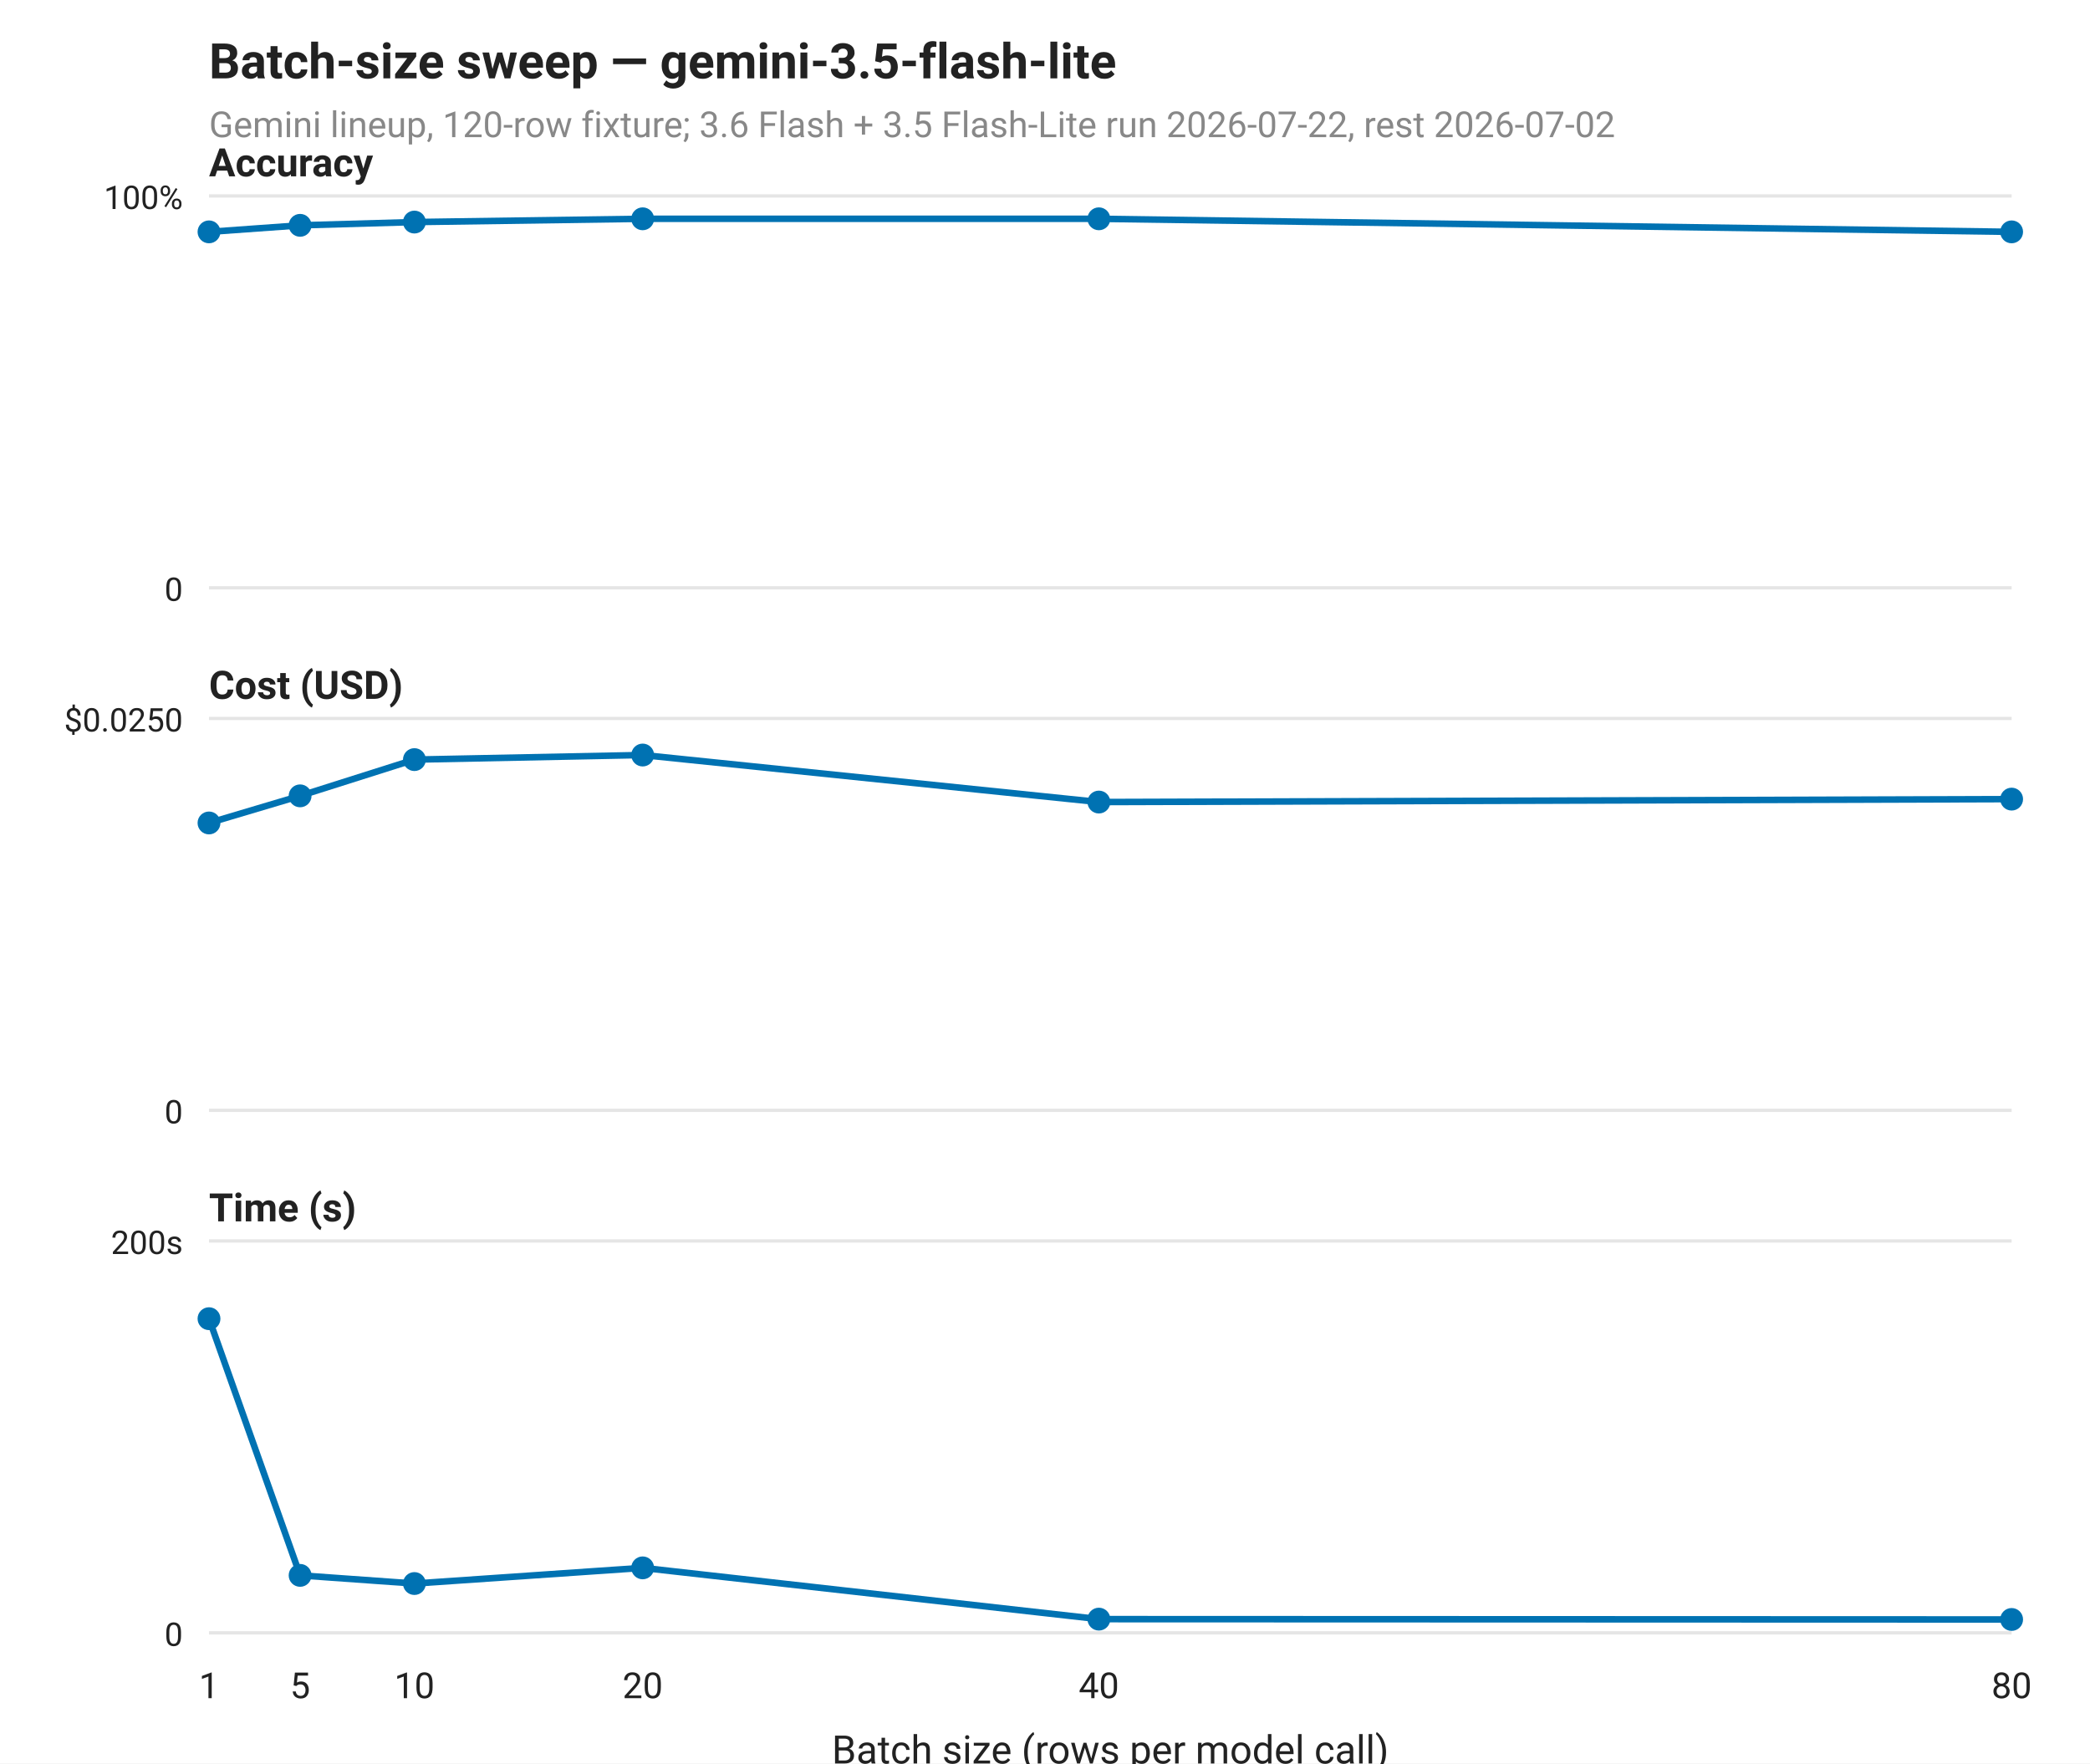
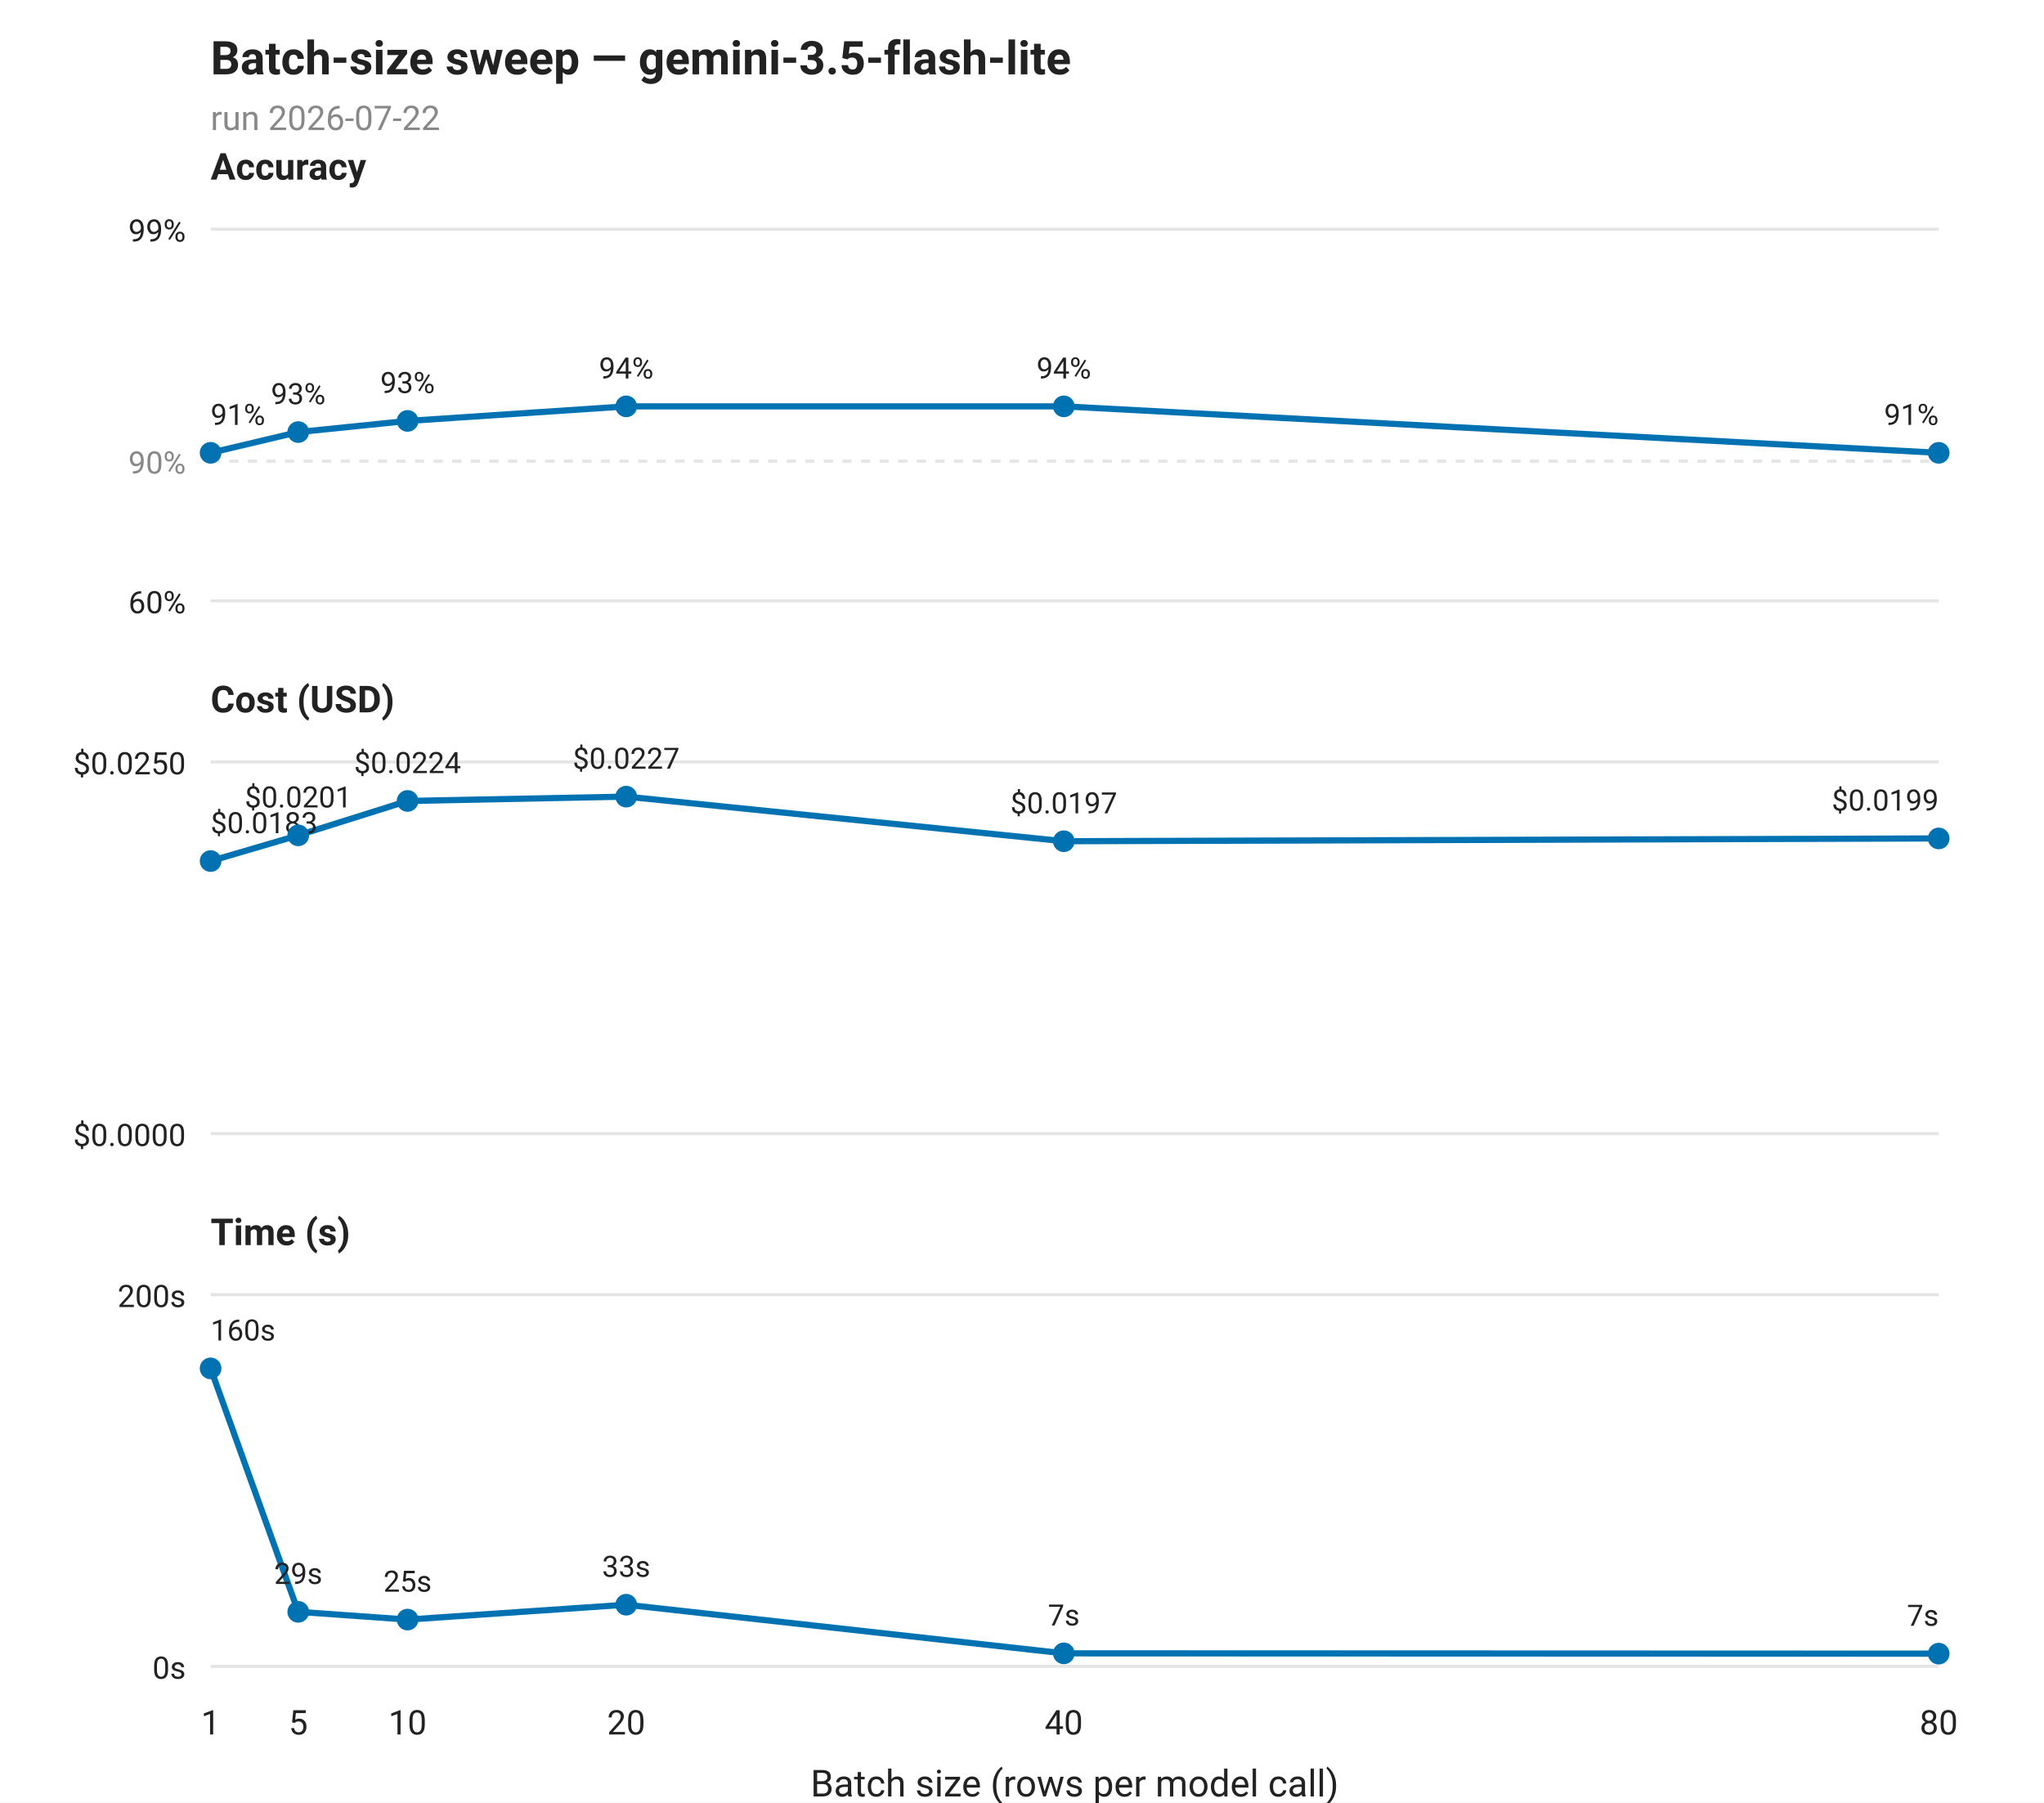
- <svg xmlns="http://www.w3.org/2000/svg" width="640" height="540" viewBox="0 0 640 540" font-family="system-ui, -apple-system, Segoe UI, Roboto, sans-serif">
-   <rect width="640" height="540" fill="#ffffff" />
-   <text x="64" y="24" font-size="15" font-weight="600" fill="#222222">Batch-size sweep — gemini-3.5-flash-lite</text>
-   <text x="64" y="42" font-size="11" fill="#888888">Gemini lineup, 120-row fixture; 3.6 Flash + 3.5 Flash-Lite run 2026-07-22, rest 2026-07-02</text>
-   <text x="64" y="54" font-size="12" font-weight="600" fill="#222222">Accuracy</text>
-   <line x1="64" y1="60" x2="616" y2="60" stroke="#e5e5e5" />
-   <line x1="64" y1="180" x2="616" y2="180" stroke="#e5e5e5" />
-   <text x="56" y="64" font-size="10" text-anchor="end" fill="#222222">100%</text>
-   <text x="56" y="184" font-size="10" text-anchor="end" fill="#222222">0</text>
-   <polyline points="64.0,71.0 91.9,69.0 126.9,68.0 196.8,67.0 336.5,67.0 616.0,71.0" fill="none" stroke="#0072B2" stroke-width="2" />
-   <circle cx="64.0" cy="71.0" r="3.5" fill="#0072B2" />
-   <circle cx="91.9" cy="69.0" r="3.5" fill="#0072B2" />
-   <circle cx="126.9" cy="68.0" r="3.5" fill="#0072B2" />
-   <circle cx="196.8" cy="67.0" r="3.5" fill="#0072B2" />
-   <circle cx="336.5" cy="67.0" r="3.5" fill="#0072B2" />
-   <circle cx="616.0" cy="71.0" r="3.5" fill="#0072B2" />
-   <text x="64" y="214" font-size="12" font-weight="600" fill="#222222">Cost (USD)</text>
-   <line x1="64" y1="220" x2="616" y2="220" stroke="#e5e5e5" />
-   <line x1="64" y1="340" x2="616" y2="340" stroke="#e5e5e5" />
-   <text x="56" y="224" font-size="10" text-anchor="end" fill="#222222">$0.0250</text>
-   <text x="56" y="344" font-size="10" text-anchor="end" fill="#222222">0</text>
-   <polyline points="64.0,252.0 91.9,243.7 126.9,232.6 196.8,231.2 336.5,245.6 616.0,244.7" fill="none" stroke="#0072B2" stroke-width="2" />
-   <circle cx="64.0" cy="252.0" r="3.5" fill="#0072B2" />
-   <circle cx="91.9" cy="243.7" r="3.5" fill="#0072B2" />
-   <circle cx="126.9" cy="232.6" r="3.5" fill="#0072B2" />
-   <circle cx="196.8" cy="231.2" r="3.5" fill="#0072B2" />
-   <circle cx="336.5" cy="245.6" r="3.5" fill="#0072B2" />
-   <circle cx="616.0" cy="244.7" r="3.5" fill="#0072B2" />
-   <text x="64" y="374" font-size="12" font-weight="600" fill="#222222">Time (s)</text>
-   <line x1="64" y1="380" x2="616" y2="380" stroke="#e5e5e5" />
-   <line x1="64" y1="500" x2="616" y2="500" stroke="#e5e5e5" />
-   <text x="56" y="384" font-size="10" text-anchor="end" fill="#222222">200s</text>
-   <text x="56" y="504" font-size="10" text-anchor="end" fill="#222222">0</text>
-   <polyline points="64.0,403.8 91.9,482.4 126.9,484.9 196.8,480.1 336.5,495.8 616.0,495.9" fill="none" stroke="#0072B2" stroke-width="2" />
-   <circle cx="64.0" cy="403.8" r="3.5" fill="#0072B2" />
-   <circle cx="91.9" cy="482.4" r="3.5" fill="#0072B2" />
-   <circle cx="126.9" cy="484.9" r="3.5" fill="#0072B2" />
-   <circle cx="196.8" cy="480.1" r="3.5" fill="#0072B2" />
-   <circle cx="336.5" cy="495.8" r="3.5" fill="#0072B2" />
-   <circle cx="616.0" cy="495.9" r="3.5" fill="#0072B2" />
-   <text x="64.0" y="520" font-size="11" text-anchor="middle" fill="#222222">1</text>
-   <text x="91.9" y="520" font-size="11" text-anchor="middle" fill="#222222">5</text>
-   <text x="126.9" y="520" font-size="11" text-anchor="middle" fill="#222222">10</text>
-   <text x="196.8" y="520" font-size="11" text-anchor="middle" fill="#222222">20</text>
-   <text x="336.5" y="520" font-size="11" text-anchor="middle" fill="#222222">40</text>
-   <text x="616.0" y="520" font-size="11" text-anchor="middle" fill="#222222">80</text>
-   <text x="340" y="540" font-size="12" text-anchor="middle" fill="#222222">Batch size (rows per model call)</text>
+ <svg xmlns="http://www.w3.org/2000/svg" width="660" height="582" viewBox="0 0 660 582" font-family="system-ui, -apple-system, Segoe UI, Roboto, sans-serif">
+   <rect width="660" height="582" fill="#ffffff" />
+   <text x="68" y="24" font-size="15" font-weight="600" fill="#222222">Batch-size sweep — gemini-3.5-flash-lite</text>
+   <text x="68" y="42" font-size="11" fill="#888888">run 2026-07-22</text>
+   <text x="68" y="58" font-size="12" font-weight="600" fill="#222222">Accuracy</text>
+   <line x1="68" y1="74" x2="626" y2="74" stroke="#e5e5e5" />
+   <line x1="68" y1="194" x2="626" y2="194" stroke="#e5e5e5" />
+   <text x="60" y="78" font-size="10" text-anchor="end" fill="#222222">99%</text>
+   <text x="60" y="198" font-size="10" text-anchor="end" fill="#222222">60%</text>
+   <line x1="68" y1="148.9" x2="626" y2="148.9" stroke="#e5e5e5" stroke-dasharray="3 3" />
+   <text x="60" y="152.9" font-size="10" text-anchor="end" fill="#888888">90%</text>
+   <polyline points="68.0,146.2 96.3,139.5 131.6,135.9 202.2,131.2 343.5,131.2 626.0,146.2" fill="none" stroke="#0072B2" stroke-width="2" />
+   <circle cx="68.0" cy="146.2" r="3.5" fill="#0072B2" />
+   <text x="68.0" y="137.2" font-size="9.5" text-anchor="start" fill="#222222">91%</text>
+   <circle cx="96.3" cy="139.5" r="3.5" fill="#0072B2" />
+   <text x="96.3" y="130.5" font-size="9.5" text-anchor="middle" fill="#222222">93%</text>
+   <circle cx="131.6" cy="135.9" r="3.5" fill="#0072B2" />
+   <text x="131.6" y="126.9" font-size="9.5" text-anchor="middle" fill="#222222">93%</text>
+   <circle cx="202.2" cy="131.2" r="3.5" fill="#0072B2" />
+   <text x="202.2" y="122.2" font-size="9.5" text-anchor="middle" fill="#222222">94%</text>
+   <circle cx="343.5" cy="131.2" r="3.5" fill="#0072B2" />
+   <text x="343.5" y="122.2" font-size="9.5" text-anchor="middle" fill="#222222">94%</text>
+   <circle cx="626.0" cy="146.2" r="3.5" fill="#0072B2" />
+   <text x="626.0" y="137.2" font-size="9.5" text-anchor="end" fill="#222222">91%</text>
+   <text x="68" y="230" font-size="12" font-weight="600" fill="#222222">Cost (USD)</text>
+   <line x1="68" y1="246" x2="626" y2="246" stroke="#e5e5e5" />
+   <line x1="68" y1="366" x2="626" y2="366" stroke="#e5e5e5" />
+   <text x="60" y="250" font-size="10" text-anchor="end" fill="#222222">$0.0250</text>
+   <text x="60" y="370" font-size="10" text-anchor="end" fill="#222222">$0.0000</text>
+   <polyline points="68.0,278.0 96.3,269.7 131.6,258.6 202.2,257.2 343.5,271.6 626.0,270.7" fill="none" stroke="#0072B2" stroke-width="2" />
+   <circle cx="68.0" cy="278.0" r="3.5" fill="#0072B2" />
+   <text x="68.0" y="269.0" font-size="9.5" text-anchor="start" fill="#222222">$0.0183</text>
+   <circle cx="96.3" cy="269.7" r="3.5" fill="#0072B2" />
+   <text x="96.3" y="260.7" font-size="9.5" text-anchor="middle" fill="#222222">$0.0201</text>
+   <circle cx="131.6" cy="258.6" r="3.5" fill="#0072B2" />
+   <text x="131.6" y="249.6" font-size="9.5" text-anchor="middle" fill="#222222">$0.0224</text>
+   <circle cx="202.2" cy="257.2" r="3.5" fill="#0072B2" />
+   <text x="202.2" y="248.2" font-size="9.5" text-anchor="middle" fill="#222222">$0.0227</text>
+   <circle cx="343.5" cy="271.6" r="3.5" fill="#0072B2" />
+   <text x="343.5" y="262.6" font-size="9.5" text-anchor="middle" fill="#222222">$0.0197</text>
+   <circle cx="626.0" cy="270.7" r="3.5" fill="#0072B2" />
+   <text x="626.0" y="261.7" font-size="9.5" text-anchor="end" fill="#222222">$0.0199</text>
+   <text x="68" y="402" font-size="12" font-weight="600" fill="#222222">Time (s)</text>
+   <line x1="68" y1="418" x2="626" y2="418" stroke="#e5e5e5" />
+   <line x1="68" y1="538" x2="626" y2="538" stroke="#e5e5e5" />
+   <text x="60" y="422" font-size="10" text-anchor="end" fill="#222222">200s</text>
+   <text x="60" y="542" font-size="10" text-anchor="end" fill="#222222">0s</text>
+   <polyline points="68.0,441.8 96.3,520.4 131.6,522.9 202.2,518.1 343.5,533.8 626.0,533.9" fill="none" stroke="#0072B2" stroke-width="2" />
+   <circle cx="68.0" cy="441.8" r="3.5" fill="#0072B2" />
+   <text x="68.0" y="432.8" font-size="9.5" text-anchor="start" fill="#222222">160s</text>
+   <circle cx="96.3" cy="520.4" r="3.5" fill="#0072B2" />
+   <text x="96.3" y="511.4" font-size="9.5" text-anchor="middle" fill="#222222">29s</text>
+   <circle cx="131.6" cy="522.9" r="3.5" fill="#0072B2" />
+   <text x="131.6" y="513.9" font-size="9.5" text-anchor="middle" fill="#222222">25s</text>
+   <circle cx="202.2" cy="518.1" r="3.5" fill="#0072B2" />
+   <text x="202.2" y="509.1" font-size="9.5" text-anchor="middle" fill="#222222">33s</text>
+   <circle cx="343.5" cy="533.8" r="3.5" fill="#0072B2" />
+   <text x="343.5" y="524.8" font-size="9.5" text-anchor="middle" fill="#222222">7s</text>
+   <circle cx="626.0" cy="533.9" r="3.5" fill="#0072B2" />
+   <text x="626.0" y="524.9" font-size="9.5" text-anchor="end" fill="#222222">7s</text>
+   <text x="68.0" y="560" font-size="11" text-anchor="middle" fill="#222222">1</text>
+   <text x="96.3" y="560" font-size="11" text-anchor="middle" fill="#222222">5</text>
+   <text x="131.6" y="560" font-size="11" text-anchor="middle" fill="#222222">10</text>
+   <text x="202.2" y="560" font-size="11" text-anchor="middle" fill="#222222">20</text>
+   <text x="343.5" y="560" font-size="11" text-anchor="middle" fill="#222222">40</text>
+   <text x="626.0" y="560" font-size="11" text-anchor="middle" fill="#222222">80</text>
+   <text x="347" y="580" font-size="12" text-anchor="middle" fill="#222222">Batch size (rows per model call)</text>
</svg>
